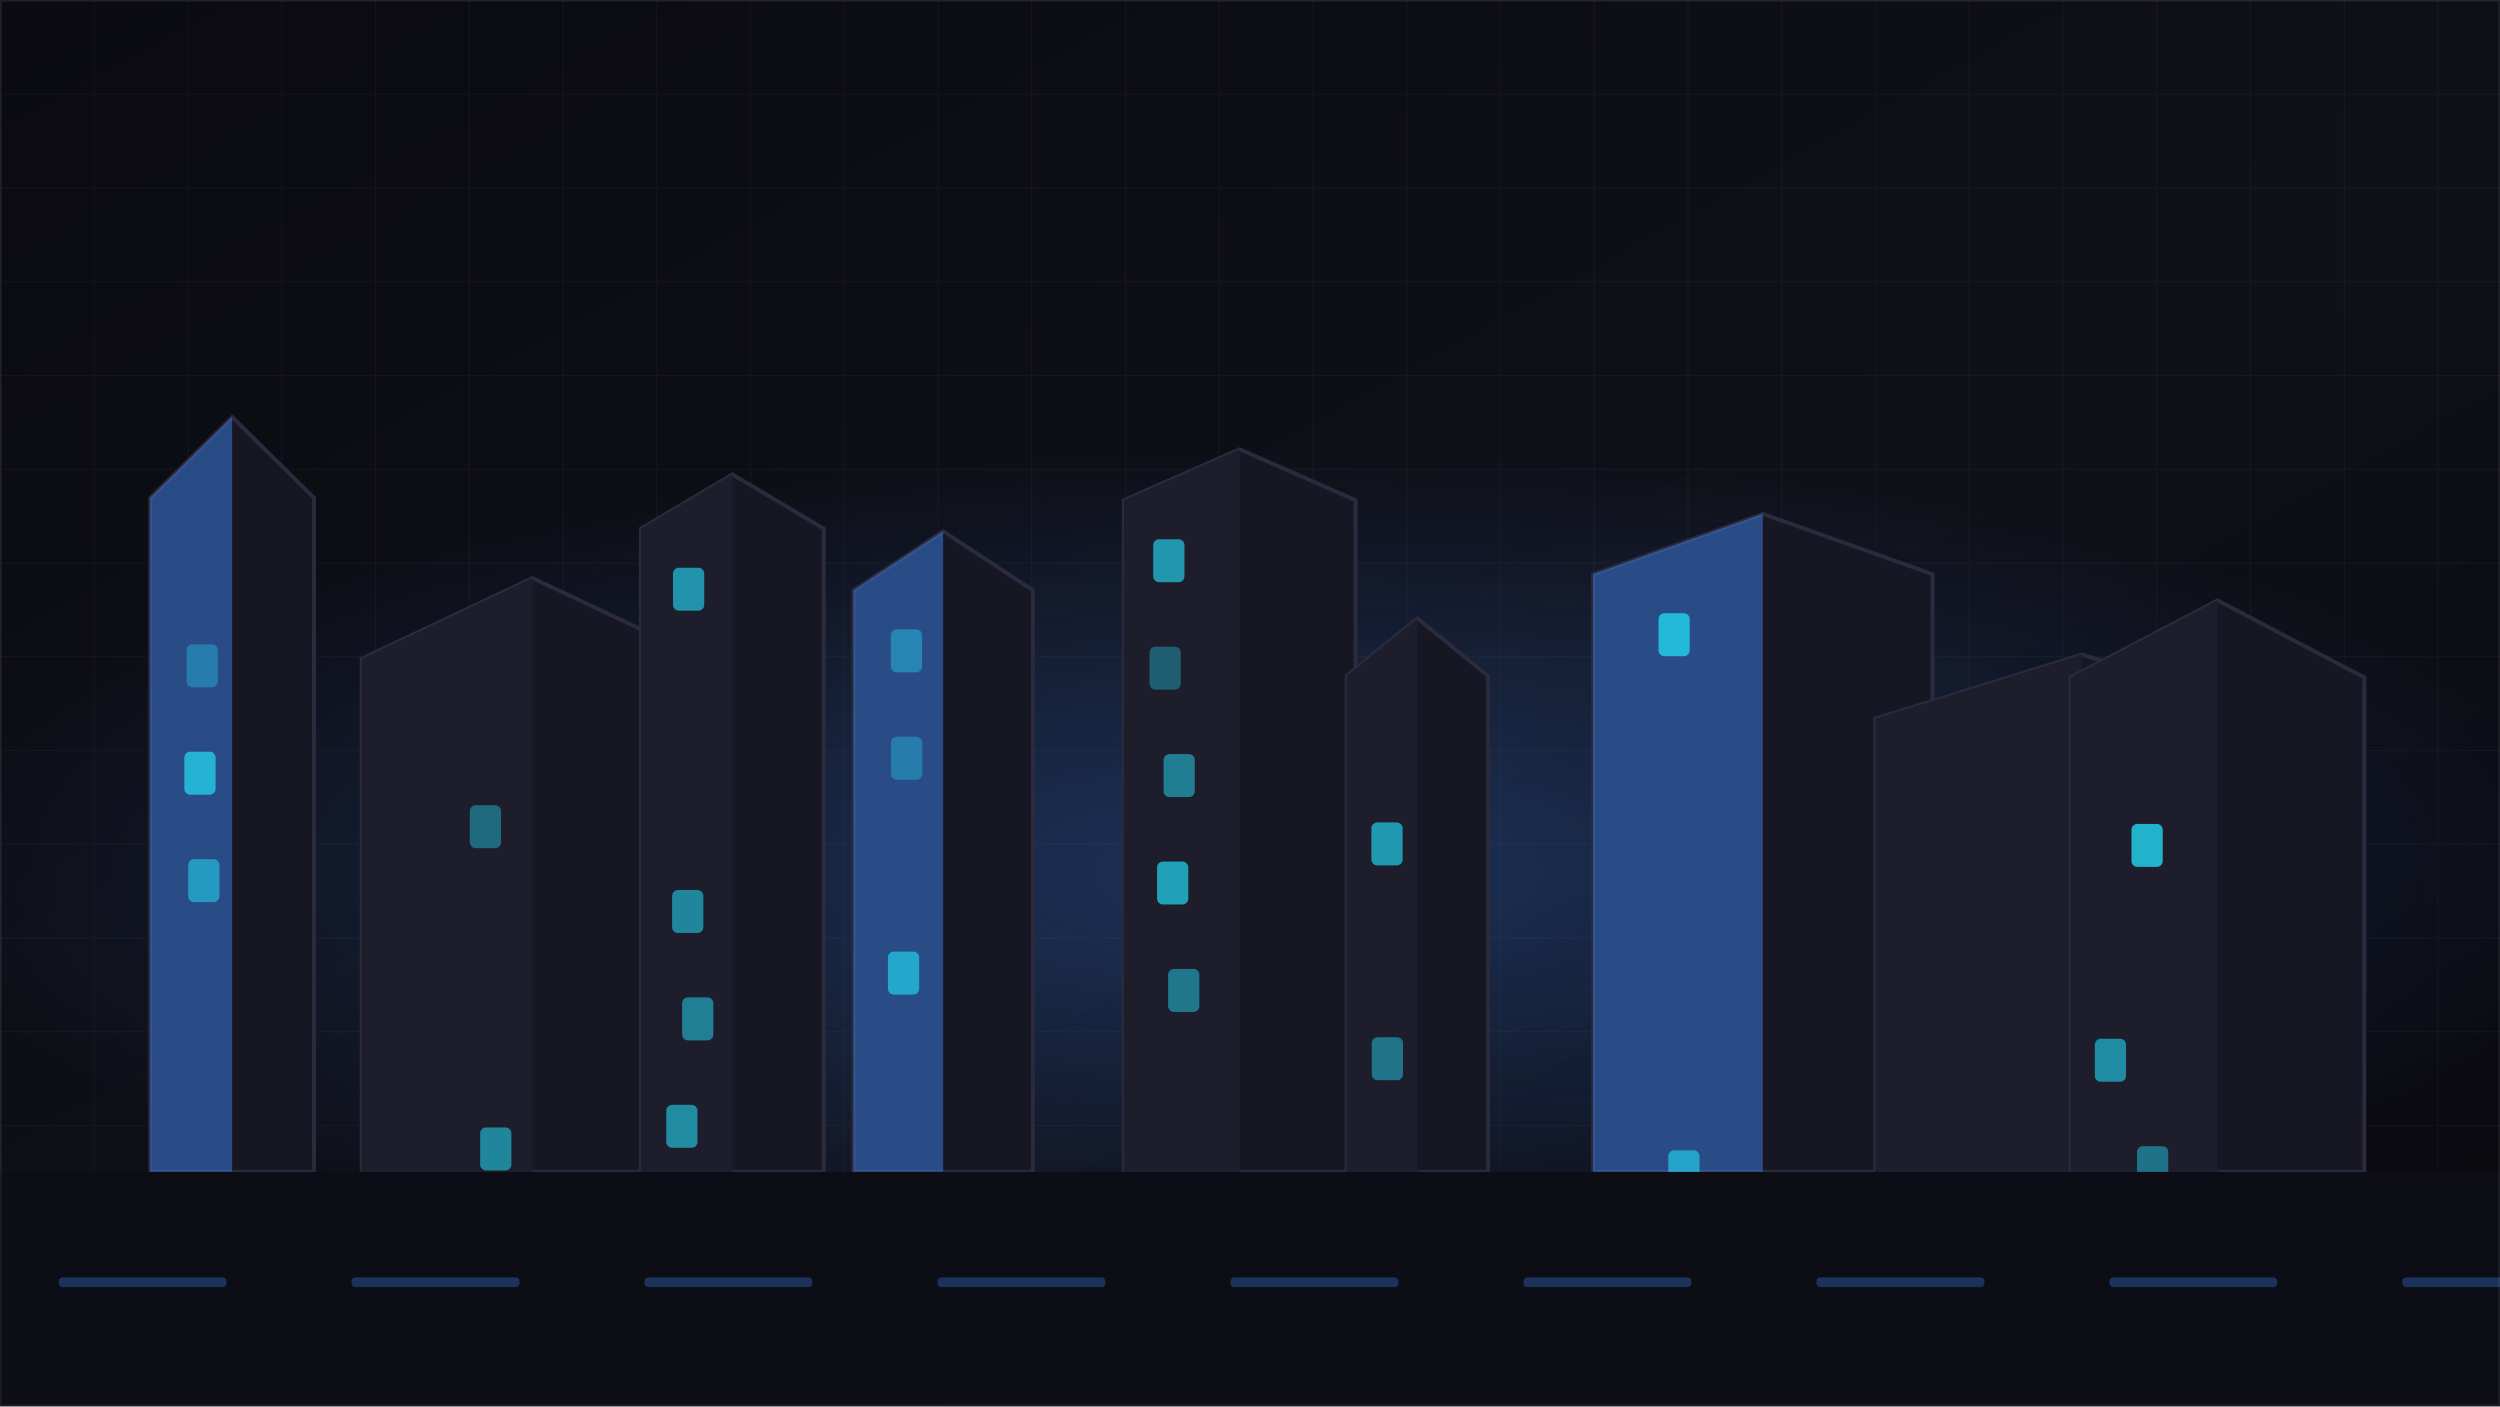
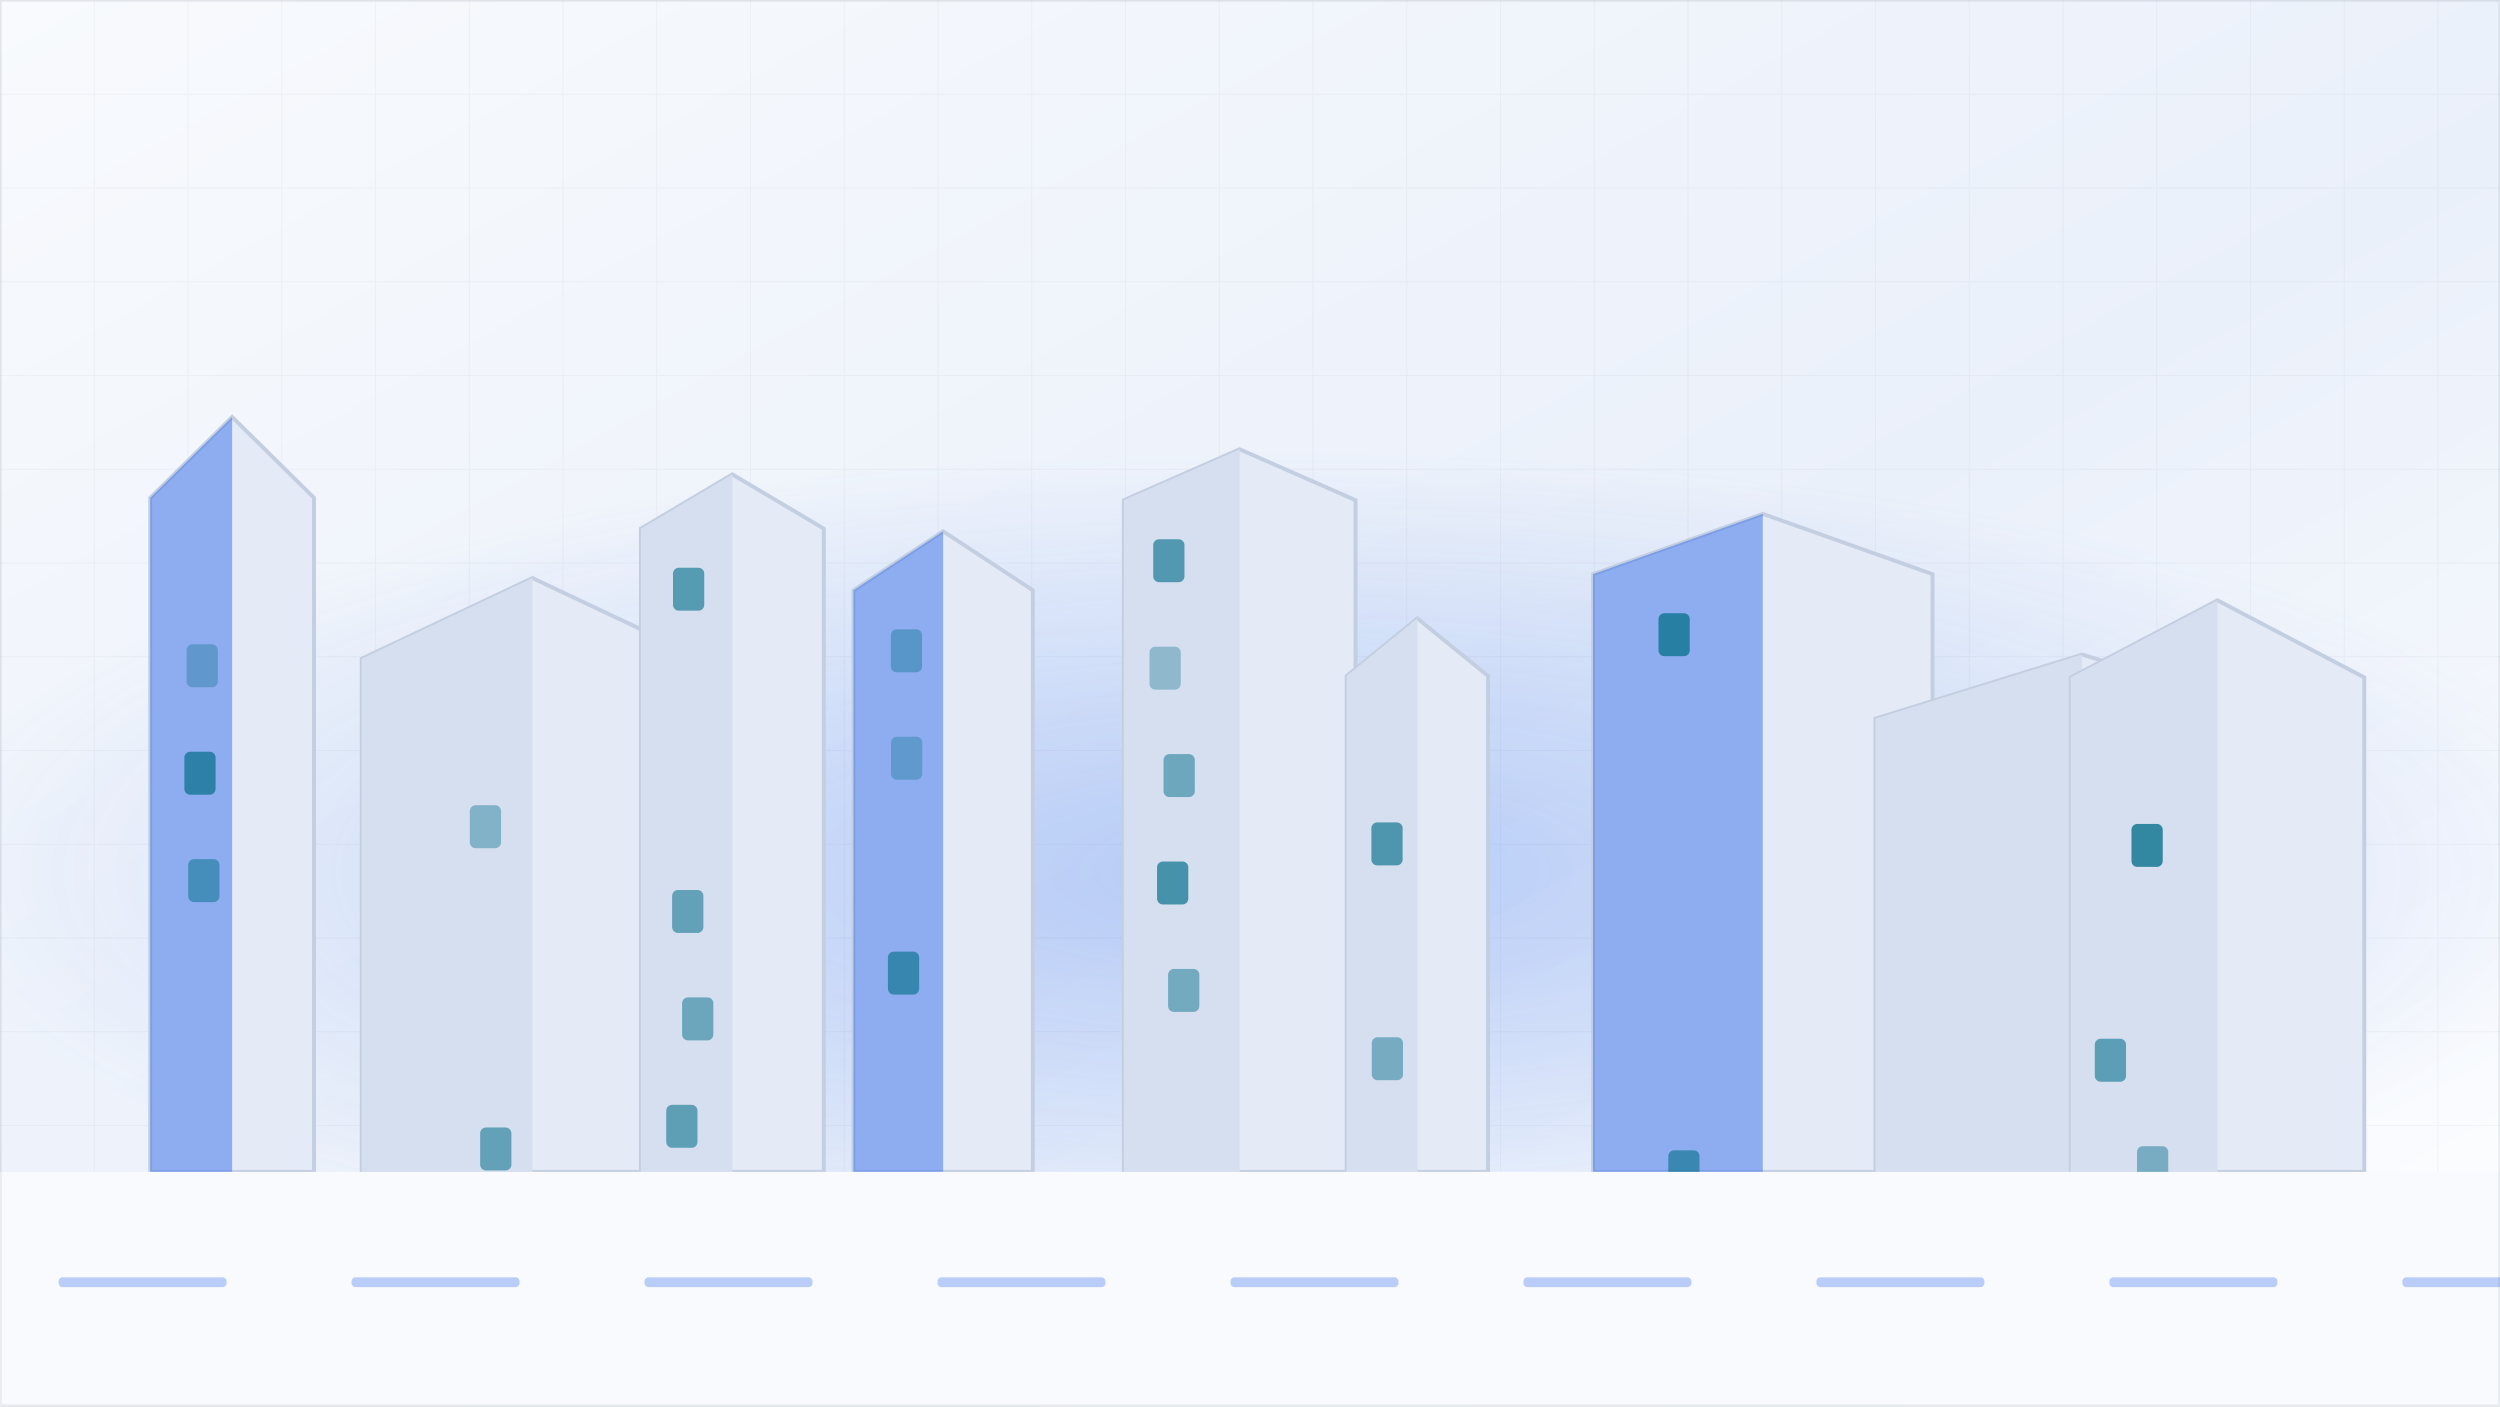
<svg xmlns="http://www.w3.org/2000/svg" viewBox="0 0 1280 720" width="1280" height="720" role="img" aria-label="industrial-building-pack">
  <defs>
    <linearGradient id="bg" x1="0" y1="0" x2="1" y2="1">
-       <stop offset="0%" stop-color="#0a0a10" />
-       <stop offset="55%" stop-color="#101019" />
-       <stop offset="100%" stop-color="#08080d" />
+       <stop offset="0%" stop-color="#f8fafd" />
+       <stop offset="55%" stop-color="#eaf0fa" />
+       <stop offset="100%" stop-color="#ffffff" />
    </linearGradient>
    <linearGradient id="accent" x1="0" y1="0" x2="1" y2="1">
-       <stop offset="0%" stop-color="#3D8BFF" />
-       <stop offset="100%" stop-color="#22D3EE" />
+       <stop offset="0%" stop-color="#2563eb" />
+       <stop offset="100%" stop-color="#0e7490" />
    </linearGradient>
    <radialGradient id="glow">
-       <stop offset="0%" stop-color="#3D8BFF" stop-opacity="0.5" />
-       <stop offset="100%" stop-color="#3D8BFF" stop-opacity="0" />
+       <stop offset="0%" stop-color="#2563eb" stop-opacity="0.5" />
+       <stop offset="100%" stop-color="#2563eb" stop-opacity="0" />
    </radialGradient>
    <pattern id="grid" width="48" height="48" patternUnits="userSpaceOnUse">
-       <path d="M48 0H0V48" fill="none" stroke="#ffffff" stroke-opacity="0.035" stroke-width="1" />
+       <path d="M48 0H0V48" fill="none" stroke="#0b1b31" stroke-opacity="0.035" stroke-width="1" />
    </pattern>
  </defs>
  <rect width="1280" height="720" fill="url(#bg)" />
  <rect width="1280" height="720" fill="url(#grid)" />
  <ellipse cx="651.841" cy="446.4" rx="704" ry="216" fill="url(#glow)" opacity="0.55" />
  <g>
-     <path d="M76.914 254.892 L118.848 213.498 L160.782 254.892 L160.782 600 L76.914 600 Z" fill="#171724" stroke="#2b2b3d" stroke-width="2" />
-     <path d="M76.914 254.892 L118.848 213.498 L118.848 600 L76.914 600 Z" fill="#3D8BFF" opacity="0.45" />
-     <rect x="95.53" y="329.892" width="16" height="22" rx="3" fill="#22D3EE" opacity="0.358" />
-     <rect x="94.385" y="384.892" width="16" height="22" rx="3" fill="#22D3EE" opacity="0.758" />
-     <rect x="96.36" y="439.892" width="16" height="22" rx="3" fill="#22D3EE" opacity="0.568" />
-     <rect x="89.104" y="604.892" width="16" height="22" rx="3" fill="#22D3EE" opacity="0.498" />
+     <path d="M76.914 254.892 L118.848 213.498 L160.782 254.892 L160.782 600 L76.914 600 Z" fill="#e4eaf6" stroke="#c3cee1" stroke-width="2" />
+     <path d="M76.914 254.892 L118.848 213.498 L118.848 600 L76.914 600 Z" fill="#2563eb" opacity="0.45" />
+     <rect x="95.53" y="329.892" width="16" height="22" rx="3" fill="#0e7490" opacity="0.358" />
+     <rect x="94.385" y="384.892" width="16" height="22" rx="3" fill="#0e7490" opacity="0.758" />
+     <rect x="96.36" y="439.892" width="16" height="22" rx="3" fill="#0e7490" opacity="0.568" />
+     <rect x="89.104" y="604.892" width="16" height="22" rx="3" fill="#0e7490" opacity="0.498" />
  </g>
  <g>
-     <path d="M185.191 337.269 L272.608 295.955 L360.025 337.269 L360.025 600 L185.191 600 Z" fill="#171724" stroke="#2b2b3d" stroke-width="2" />
-     <path d="M185.191 337.269 L272.608 295.955 L272.608 600 L185.191 600 Z" fill="#1d1d2c" opacity="1" />
-     <rect x="240.54" y="412.269" width="16" height="22" rx="3" fill="#22D3EE" opacity="0.419" />
-     <rect x="245.839" y="577.269" width="16" height="22" rx="3" fill="#22D3EE" opacity="0.582" />
+     <path d="M185.191 337.269 L272.608 295.955 L360.025 337.269 L360.025 600 L185.191 600 Z" fill="#e4eaf6" stroke="#c3cee1" stroke-width="2" />
+     <path d="M185.191 337.269 L272.608 295.955 L272.608 600 L185.191 600 Z" fill="#d6dfef" opacity="1" />
+     <rect x="240.54" y="412.269" width="16" height="22" rx="3" fill="#0e7490" opacity="0.419" />
+     <rect x="245.839" y="577.269" width="16" height="22" rx="3" fill="#0e7490" opacity="0.582" />
  </g>
  <g>
-     <path d="M328.133 270.674 L374.965 242.891 L421.797 270.674 L421.797 600 L328.133 600 Z" fill="#171724" stroke="#2b2b3d" stroke-width="2" />
-     <path d="M328.133 270.674 L374.965 242.891 L374.965 600 L328.133 600 Z" fill="#1d1d2c" opacity="1" />
-     <rect x="344.574" y="290.674" width="16" height="22" rx="3" fill="#22D3EE" opacity="0.644" />
-     <rect x="344.128" y="455.674" width="16" height="22" rx="3" fill="#22D3EE" opacity="0.575" />
-     <rect x="349.234" y="510.674" width="16" height="22" rx="3" fill="#22D3EE" opacity="0.533" />
-     <rect x="341.107" y="565.674" width="16" height="22" rx="3" fill="#22D3EE" opacity="0.598" />
+     <path d="M328.133 270.674 L374.965 242.891 L421.797 270.674 L421.797 600 L328.133 600 Z" fill="#e4eaf6" stroke="#c3cee1" stroke-width="2" />
+     <path d="M328.133 270.674 L374.965 242.891 L374.965 600 L328.133 600 Z" fill="#d6dfef" opacity="1" />
+     <rect x="344.574" y="290.674" width="16" height="22" rx="3" fill="#0e7490" opacity="0.644" />
+     <rect x="344.128" y="455.674" width="16" height="22" rx="3" fill="#0e7490" opacity="0.575" />
+     <rect x="349.234" y="510.674" width="16" height="22" rx="3" fill="#0e7490" opacity="0.533" />
+     <rect x="341.107" y="565.674" width="16" height="22" rx="3" fill="#0e7490" opacity="0.598" />
  </g>
  <g>
-     <path d="M436.979 302.224 L482.891 272.022 L528.803 302.224 L528.803 600 L436.979 600 Z" fill="#171724" stroke="#2b2b3d" stroke-width="2" />
-     <path d="M436.979 302.224 L482.891 272.022 L482.891 600 L436.979 600 Z" fill="#3D8BFF" opacity="0.45" />
-     <rect x="456.103" y="322.224" width="16" height="22" rx="3" fill="#22D3EE" opacity="0.418" />
-     <rect x="456.196" y="377.224" width="16" height="22" rx="3" fill="#22D3EE" opacity="0.363" />
-     <rect x="454.609" y="487.224" width="16" height="22" rx="3" fill="#22D3EE" opacity="0.673" />
+     <path d="M436.979 302.224 L482.891 272.022 L528.803 302.224 L528.803 600 L436.979 600 Z" fill="#e4eaf6" stroke="#c3cee1" stroke-width="2" />
+     <path d="M436.979 302.224 L482.891 272.022 L482.891 600 L436.979 600 Z" fill="#2563eb" opacity="0.45" />
+     <rect x="456.103" y="322.224" width="16" height="22" rx="3" fill="#0e7490" opacity="0.418" />
+     <rect x="456.196" y="377.224" width="16" height="22" rx="3" fill="#0e7490" opacity="0.363" />
+     <rect x="454.609" y="487.224" width="16" height="22" rx="3" fill="#0e7490" opacity="0.673" />
  </g>
  <g>
-     <path d="M575.395 256.095 L634.724 230.032 L694.054 256.095 L694.054 600 L575.395 600 Z" fill="#171724" stroke="#2b2b3d" stroke-width="2" />
-     <path d="M575.395 256.095 L634.724 230.032 L634.724 600 L575.395 600 Z" fill="#1d1d2c" opacity="1" />
-     <rect x="590.448" y="276.095" width="16" height="22" rx="3" fill="#22D3EE" opacity="0.664" />
-     <rect x="588.546" y="331.095" width="16" height="22" rx="3" fill="#22D3EE" opacity="0.359" />
-     <rect x="595.733" y="386.095" width="16" height="22" rx="3" fill="#22D3EE" opacity="0.525" />
-     <rect x="592.41" y="441.095" width="16" height="22" rx="3" fill="#22D3EE" opacity="0.721" />
-     <rect x="598.064" y="496.095" width="16" height="22" rx="3" fill="#22D3EE" opacity="0.493" />
+     <path d="M575.395 256.095 L634.724 230.032 L694.054 256.095 L694.054 600 L575.395 600 Z" fill="#e4eaf6" stroke="#c3cee1" stroke-width="2" />
+     <path d="M575.395 256.095 L634.724 230.032 L634.724 600 L575.395 600 Z" fill="#d6dfef" opacity="1" />
+     <rect x="590.448" y="276.095" width="16" height="22" rx="3" fill="#0e7490" opacity="0.664" />
+     <rect x="588.546" y="331.095" width="16" height="22" rx="3" fill="#0e7490" opacity="0.359" />
+     <rect x="595.733" y="386.095" width="16" height="22" rx="3" fill="#0e7490" opacity="0.525" />
+     <rect x="592.41" y="441.095" width="16" height="22" rx="3" fill="#0e7490" opacity="0.721" />
+     <rect x="598.064" y="496.095" width="16" height="22" rx="3" fill="#0e7490" opacity="0.493" />
  </g>
  <g>
-     <path d="M689.497 346.075 L725.689 316.611 L761.881 346.075 L761.881 600 L689.497 600 Z" fill="#171724" stroke="#2b2b3d" stroke-width="2" />
-     <path d="M689.497 346.075 L725.689 316.611 L725.689 600 L689.497 600 Z" fill="#1d1d2c" opacity="1" />
-     <rect x="702.149" y="421.075" width="16" height="22" rx="3" fill="#22D3EE" opacity="0.681" />
-     <rect x="702.346" y="531.075" width="16" height="22" rx="3" fill="#22D3EE" opacity="0.48" />
+     <path d="M689.497 346.075 L725.689 316.611 L761.881 346.075 L761.881 600 L689.497 600 Z" fill="#e4eaf6" stroke="#c3cee1" stroke-width="2" />
+     <path d="M689.497 346.075 L725.689 316.611 L725.689 600 L689.497 600 Z" fill="#d6dfef" opacity="1" />
+     <rect x="702.149" y="421.075" width="16" height="22" rx="3" fill="#0e7490" opacity="0.681" />
+     <rect x="702.346" y="531.075" width="16" height="22" rx="3" fill="#0e7490" opacity="0.48" />
  </g>
  <g>
-     <path d="M815.648 293.972 L902.555 263.105 L989.461 293.972 L989.461 600 L815.648 600 Z" fill="#171724" stroke="#2b2b3d" stroke-width="2" />
-     <path d="M815.648 293.972 L902.555 263.105 L902.555 600 L815.648 600 Z" fill="#3D8BFF" opacity="0.45" />
-     <rect x="849.149" y="313.972" width="16" height="22" rx="3" fill="#22D3EE" opacity="0.795" />
-     <rect x="854.162" y="588.972" width="16" height="22" rx="3" fill="#22D3EE" opacity="0.656" />
+     <path d="M815.648 293.972 L902.555 263.105 L989.461 293.972 L989.461 600 L815.648 600 Z" fill="#e4eaf6" stroke="#c3cee1" stroke-width="2" />
+     <path d="M815.648 293.972 L902.555 263.105 L902.555 600 L815.648 600 Z" fill="#2563eb" opacity="0.45" />
+     <rect x="849.149" y="313.972" width="16" height="22" rx="3" fill="#0e7490" opacity="0.795" />
+     <rect x="854.162" y="588.972" width="16" height="22" rx="3" fill="#0e7490" opacity="0.656" />
  </g>
  <g>
-     <path d="M960.231 367.928 L1066.021 335.123 L1171.81 367.928 L1171.81 600 L960.231 600 Z" fill="#171724" stroke="#2b2b3d" stroke-width="2" />
-     <path d="M960.231 367.928 L1066.021 335.123 L1066.021 600 L960.231 600 Z" fill="#1d1d2c" opacity="1" />
+     <path d="M960.231 367.928 L1066.021 335.123 L1171.81 367.928 L1171.81 600 L960.231 600 Z" fill="#e4eaf6" stroke="#c3cee1" stroke-width="2" />
+     <path d="M960.231 367.928 L1066.021 335.123 L1066.021 600 L960.231 600 Z" fill="#d6dfef" opacity="1" />
  </g>
  <g>
-     <path d="M1060.213 346.848 L1135.365 307.389 L1210.518 346.848 L1210.518 600 L1060.213 600 Z" fill="#171724" stroke="#2b2b3d" stroke-width="2" />
-     <path d="M1060.213 346.848 L1135.365 307.389 L1135.365 600 L1060.213 600 Z" fill="#1d1d2c" opacity="1" />
-     <rect x="1091.311" y="421.848" width="16" height="22" rx="3" fill="#22D3EE" opacity="0.821" />
-     <rect x="1072.537" y="531.848" width="16" height="22" rx="3" fill="#22D3EE" opacity="0.611" />
-     <rect x="1094.153" y="586.848" width="16" height="22" rx="3" fill="#22D3EE" opacity="0.473" />
+     <path d="M1060.213 346.848 L1135.365 307.389 L1210.518 346.848 L1210.518 600 L1060.213 600 Z" fill="#e4eaf6" stroke="#c3cee1" stroke-width="2" />
+     <path d="M1060.213 346.848 L1135.365 307.389 L1135.365 600 L1060.213 600 Z" fill="#d6dfef" opacity="1" />
+     <rect x="1091.311" y="421.848" width="16" height="22" rx="3" fill="#0e7490" opacity="0.821" />
+     <rect x="1072.537" y="531.848" width="16" height="22" rx="3" fill="#0e7490" opacity="0.611" />
+     <rect x="1094.153" y="586.848" width="16" height="22" rx="3" fill="#0e7490" opacity="0.473" />
  </g>
-   <path d="M0 600 L1280 600 L1280 720 L0 720 Z" fill="#0d0d15" />
-   <rect x="30" y="654" width="86" height="5" rx="2" fill="#3D8BFF" opacity="0.3" />
-   <rect x="180" y="654" width="86" height="5" rx="2" fill="#3D8BFF" opacity="0.3" />
-   <rect x="330" y="654" width="86" height="5" rx="2" fill="#3D8BFF" opacity="0.3" />
-   <rect x="480" y="654" width="86" height="5" rx="2" fill="#3D8BFF" opacity="0.3" />
-   <rect x="630" y="654" width="86" height="5" rx="2" fill="#3D8BFF" opacity="0.3" />
-   <rect x="780" y="654" width="86" height="5" rx="2" fill="#3D8BFF" opacity="0.3" />
-   <rect x="930" y="654" width="86" height="5" rx="2" fill="#3D8BFF" opacity="0.3" />
-   <rect x="1080" y="654" width="86" height="5" rx="2" fill="#3D8BFF" opacity="0.3" />
-   <rect x="1230" y="654" width="86" height="5" rx="2" fill="#3D8BFF" opacity="0.3" />
-   <rect width="1280" height="720" fill="none" stroke="#ffffff" stroke-opacity="0.06" stroke-width="2" />
+   <path d="M0 600 L1280 600 L1280 720 L0 720 Z" fill="#f8fafd" />
+   <rect x="30" y="654" width="86" height="5" rx="2" fill="#2563eb" opacity="0.3" />
+   <rect x="180" y="654" width="86" height="5" rx="2" fill="#2563eb" opacity="0.3" />
+   <rect x="330" y="654" width="86" height="5" rx="2" fill="#2563eb" opacity="0.3" />
+   <rect x="480" y="654" width="86" height="5" rx="2" fill="#2563eb" opacity="0.3" />
+   <rect x="630" y="654" width="86" height="5" rx="2" fill="#2563eb" opacity="0.3" />
+   <rect x="780" y="654" width="86" height="5" rx="2" fill="#2563eb" opacity="0.3" />
+   <rect x="930" y="654" width="86" height="5" rx="2" fill="#2563eb" opacity="0.3" />
+   <rect x="1080" y="654" width="86" height="5" rx="2" fill="#2563eb" opacity="0.3" />
+   <rect x="1230" y="654" width="86" height="5" rx="2" fill="#2563eb" opacity="0.3" />
+   <rect width="1280" height="720" fill="none" stroke="#0b1b31" stroke-opacity="0.06" stroke-width="2" />
</svg>
